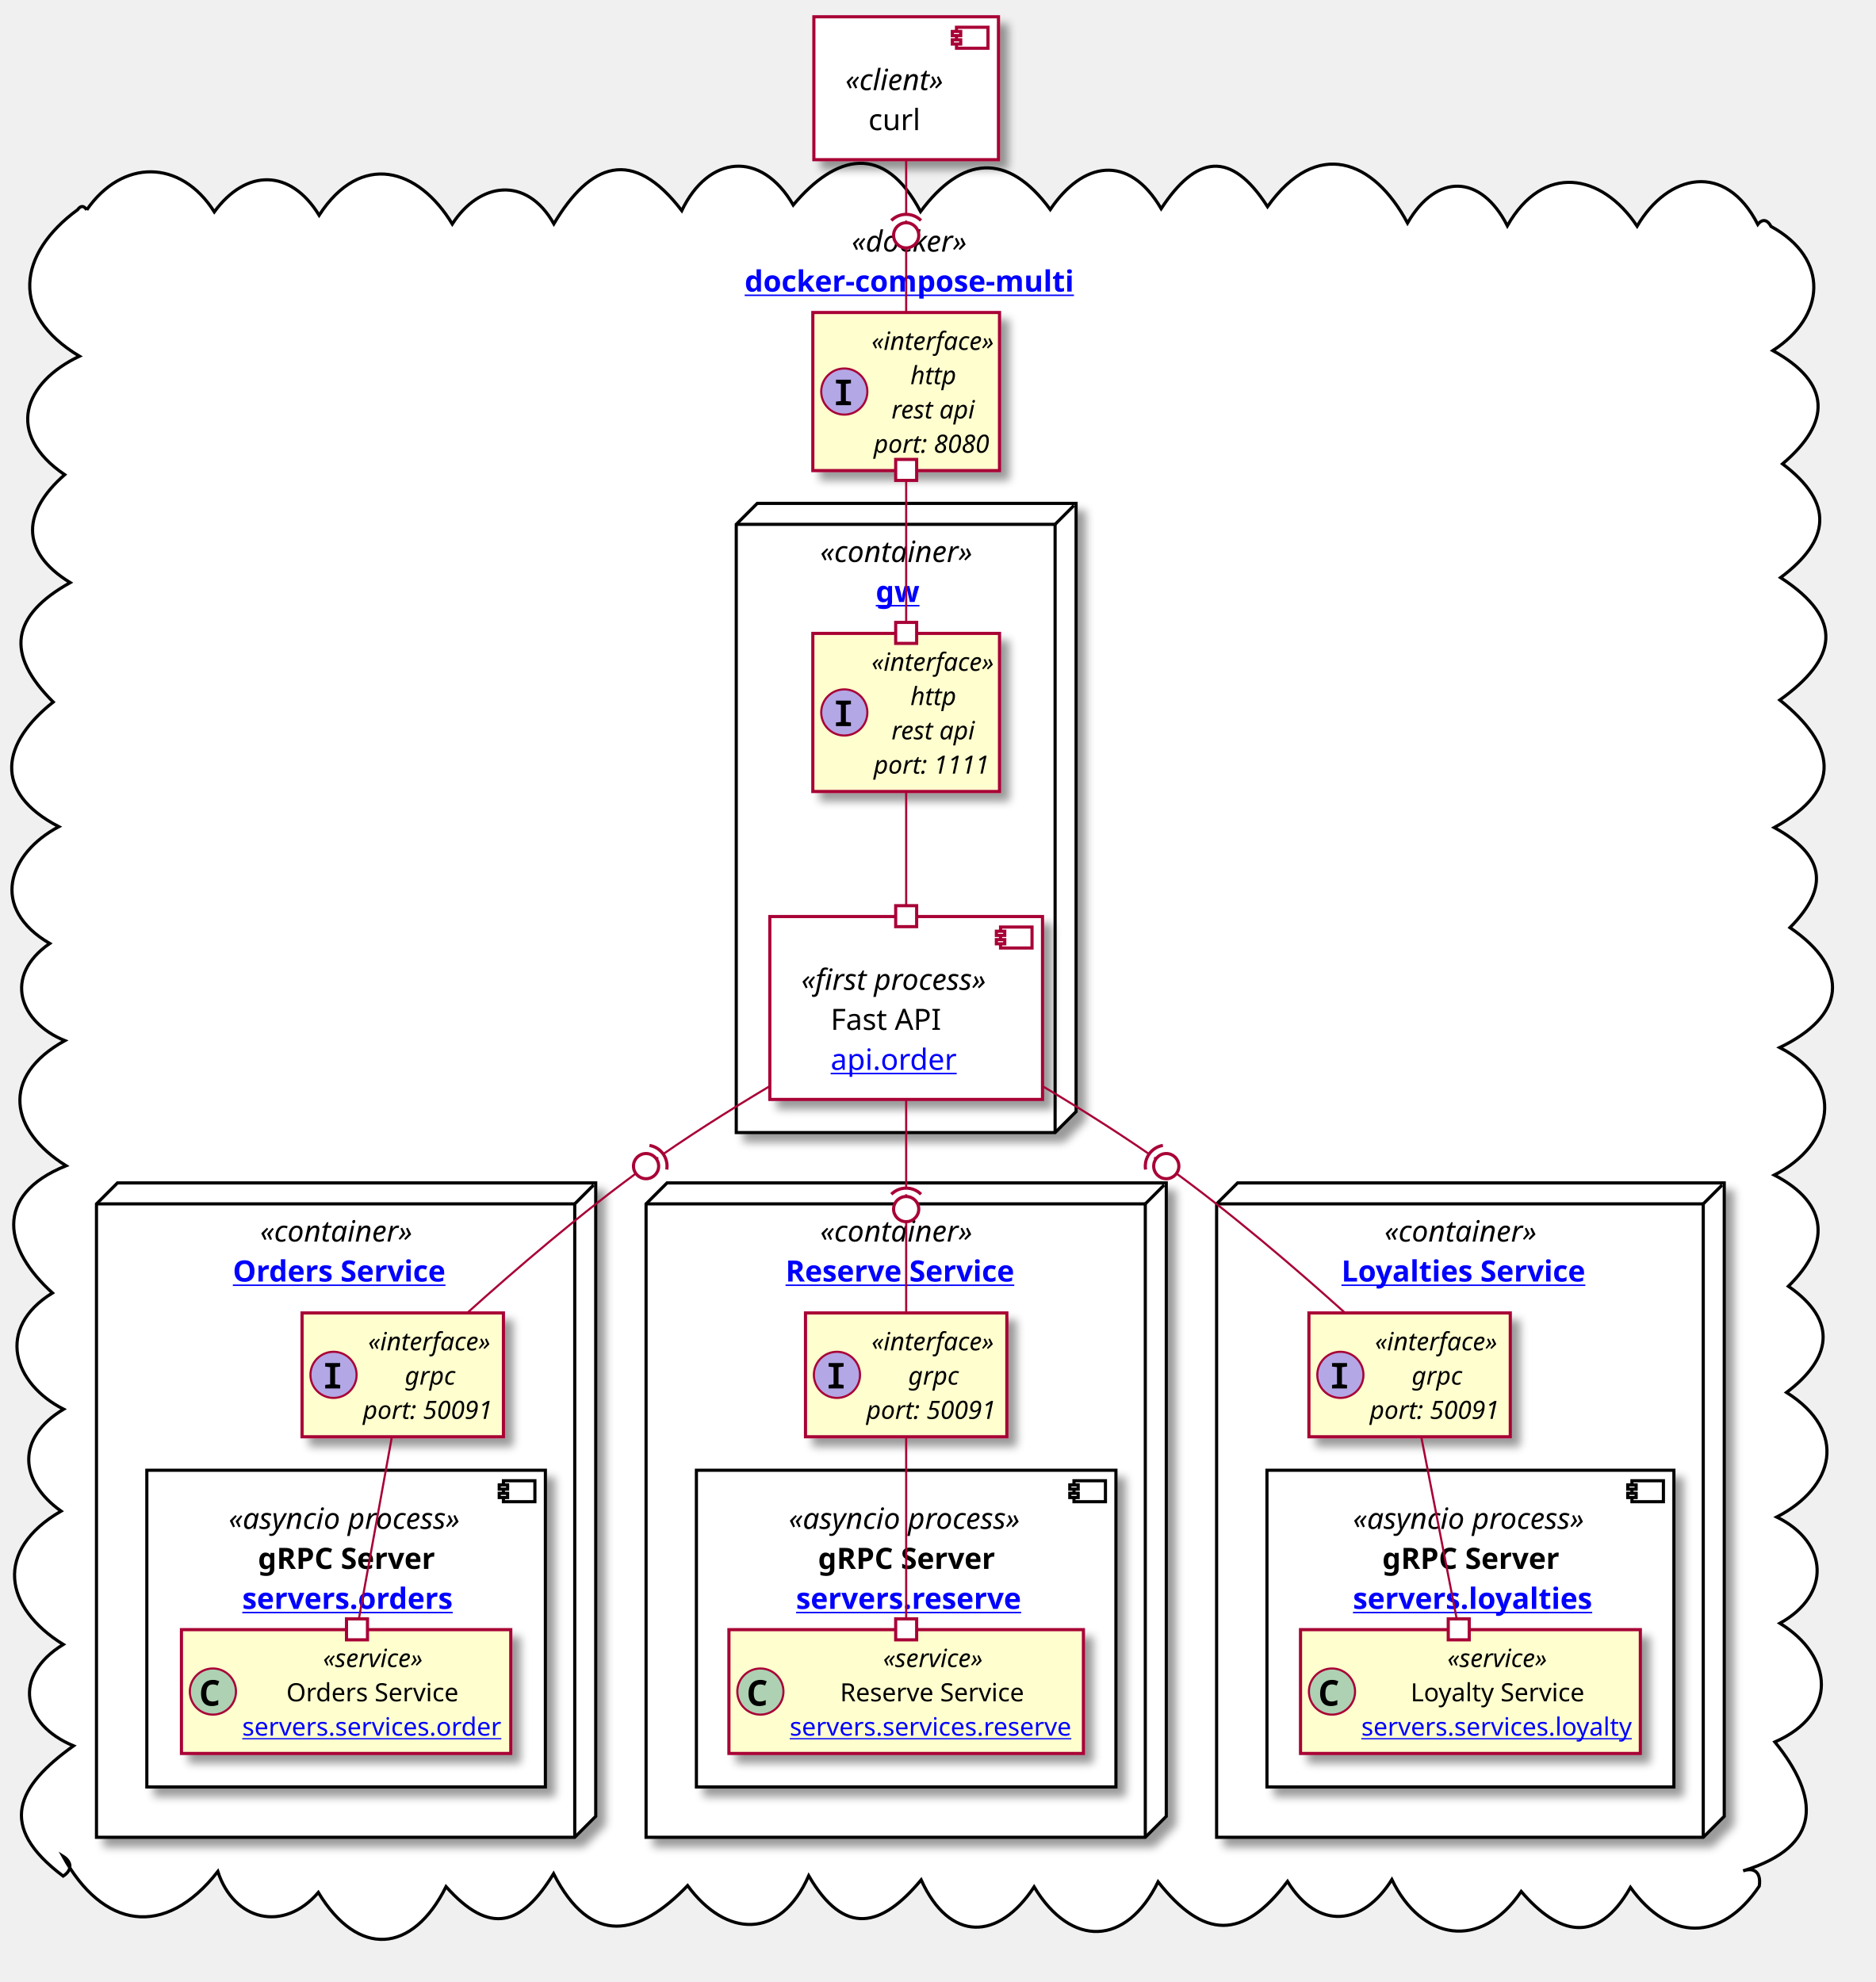
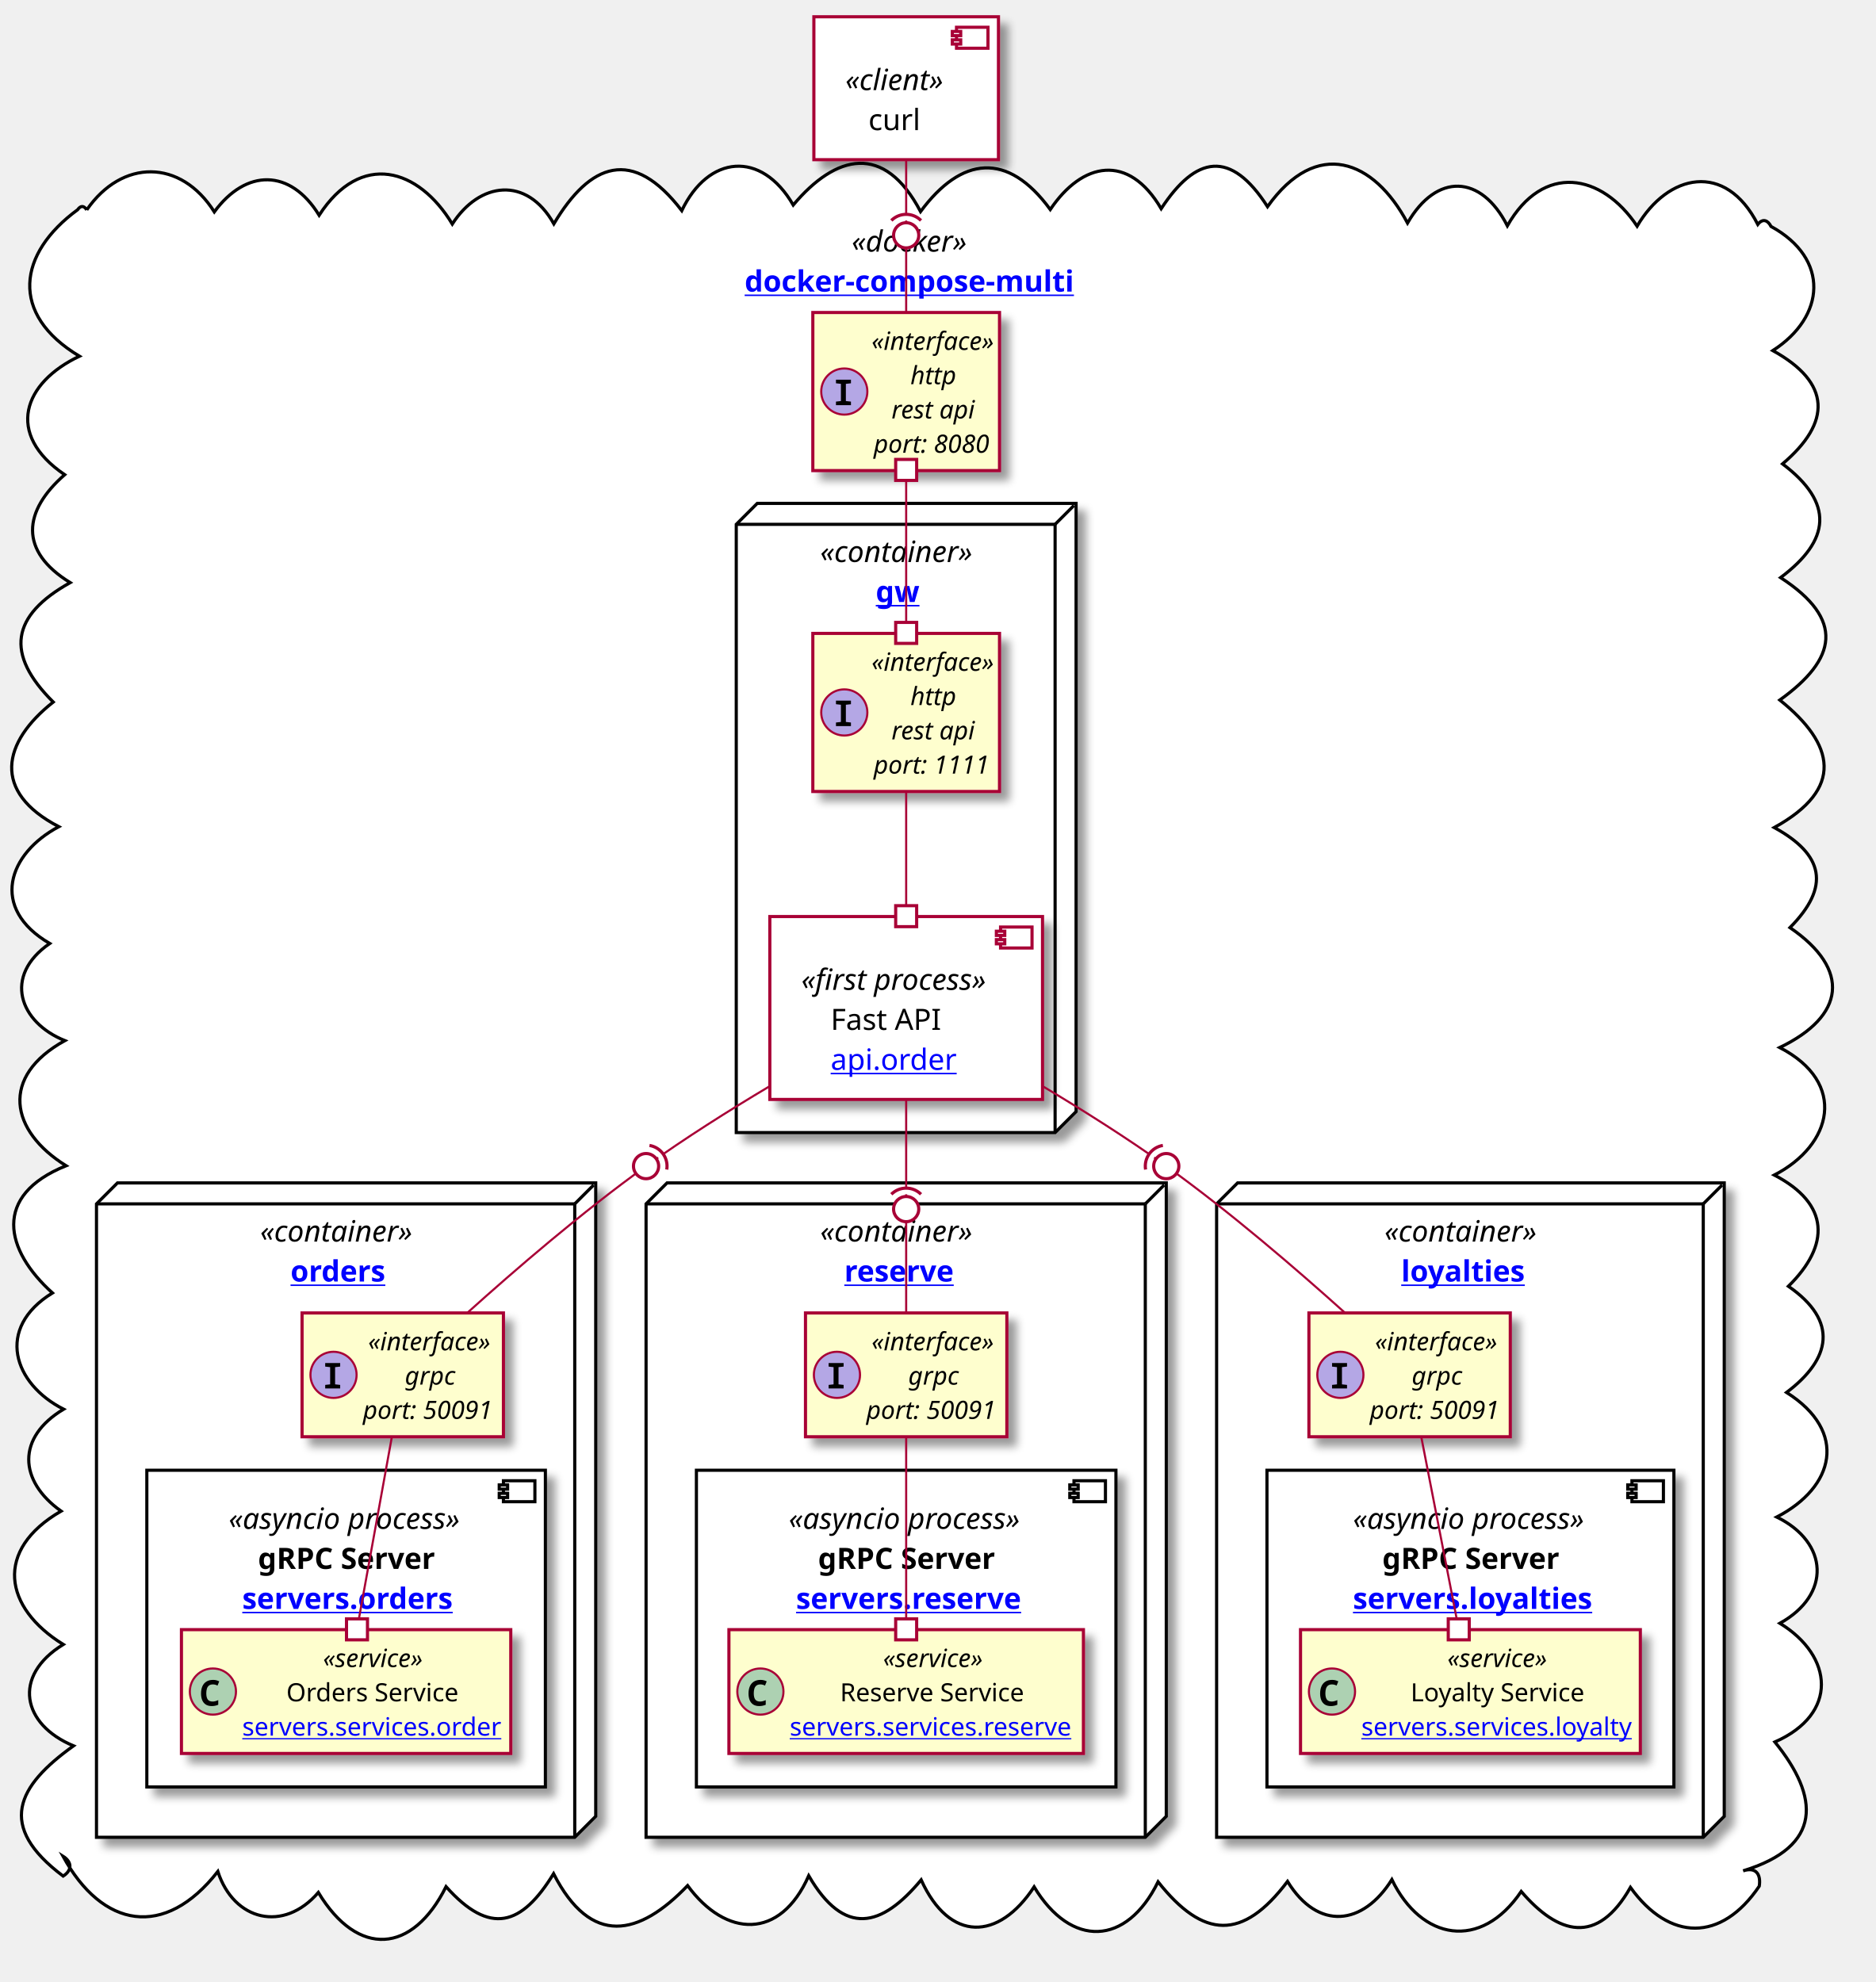
<svg xmlns="http://www.w3.org/2000/svg" xmlns:xlink="http://www.w3.org/1999/xlink" contentScriptType="application/ecmascript" contentStyleType="text/css" height="945px" preserveAspectRatio="none" style="width:894px;height:945px;" version="1.1" viewBox="0 0 894 945" width="894px" zoomAndPan="magnify">
  <defs>
-     <filter height="300%" id="f1m6lmgxzqk64t" width="300%" x="-1" y="-1">
+     <filter height="300%" id="f1jprphr8zmftk" width="300%" x="-1" y="-1">
      <feGaussianBlur result="blurOut" stdDeviation="2.0" />
      <feColorMatrix in="blurOut" result="blurOut2" type="matrix" values="0 0 0 0 0 0 0 0 0 0 0 0 0 0 0 0 0 0 .4 0" />
      <feOffset dx="4.0" dy="4.0" in="blurOut2" result="blurOut3" />
      <feBlend in="SourceGraphic" in2="blurOut3" mode="normal" />
    </filter>
  </defs>
  <g>
    <path d="M41.35,100.08 C58.166,75.749 86.126,75.666 102.171,101.023 C117.285,80.43 138.399,80.272 152.137,102.625 C172.074,71.937 199.48,80.139 215.627,106.82 C228.557,86.735 251.023,83.666 264.039,106.723 C281.306,77.746 301.6,69.8 325.019,100.43 C337.655,73.995 362.861,71.376 378.156,97.754 C398.472,73.607 421.48,67.832 438.86,100.871 C458.381,74.527 480.329,72.029 500.7,99.901 C515.954,77.215 537.937,72.832 553.57,99.496 C570.141,74.219 586.691,71.177 604.265,98.53 C627.747,65.571 654.928,76.104 671.01,106.345 C684.86,82.34 706.086,83.089 718.603,107.652 C735.667,77.65 763.563,82.488 780.462,107.835 C795.129,82.873 822.531,76.694 838,107 C840.407,103.923 842.813,105.053 844.306,107.962 C872.416,123.348 870.288,151.003 845.158,167.156 C873.067,182.572 873.147,201.359 849.795,221.175 C874.517,239.878 872.672,257.528 848.864,275.396 C879.566,295.382 875.765,314.154 848.489,333.768 C874.801,354.887 879.367,376.054 845.84,394.566 C869.368,407.472 872.786,422.62 853.333,442.276 C882.669,462.359 879.463,484.523 848.453,499.456 C880.97,516.292 873.552,545.976 845.873,560.257 C872.363,574.027 872.554,593.628 852.582,613.278 C876.691,629.976 872.792,647.99 851.707,663.907 C881.26,682.605 874.524,709.091 847.04,723.309 C871.813,735.479 873.077,760.345 848.532,773.969 C874.138,789.689 876.494,817.212 846.134,830.559 C867.449,856.794 869.068,880.392 831,892 C837.286,889.962 839.544,893.836 838.692,899.309 C820.621,926.069 795.853,925.707 777.285,899.891 C761.442,927.742 742.863,922.406 725.211,901.836 C705.91,930.33 677.57,925.145 663.548,896.172 C649.808,918.139 628.343,920.698 613.801,897.047 C592.385,925.395 573.684,924.495 552.096,897.237 C536.973,928.011 510.557,928.773 493,899.638 C476.026,925.485 452.676,926.126 439.139,896.312 C420.258,919.017 402.515,923.511 385.544,894.338 C371.91,925.205 345.968,923.813 327.806,899.036 C304.636,923.201 281.826,928.319 263.907,893.361 C248.733,918.131 233.643,923.093 212.646,899.538 C196.662,931.567 170.631,933.545 151.767,902.311 C135.174,921.604 111.504,915.833 103.847,892.31 C78.437,924.776 48.798,919.336 30,885 C34.331,887.714 34.501,891.69 30.108,894.504 C-1.739,870.595 8.194,851.641 35.05,832.403 C10.615,822.264 5.626,799.143 30.167,784.057 C1.771,766.506 -2.905,739.031 29.122,720.487 C8.813,705.994 7.908,685.333 30.318,671.891 C6.545,659.885 -2.439,633.383 25.005,616.467 C2.346,596.01 -3.773,570.072 31.494,555.813 C4.787,539.204 -0.178,513.317 30.921,496.153 C9.344,487.503 1.238,465.352 23.708,449.842 C-5.151,432.965 3.963,406.917 28.037,394.155 C-4.006,377.484 1.079,353.916 25.381,334.727 C2.271,311.746 5.343,293.491 33.467,277.786 C8.927,262.705 11.028,243.686 30.829,226.332 C2.206,206.868 11.25,182.415 37.873,169.838 C4.358,149.746 8.532,120.867 37,100 C38.476,97.946 39.952,97.919 41.35,100.08 " fill="#FFFFFF" style="stroke: #000000; stroke-width: 1.5;" />
    <text fill="#000000" font-family="sans-serif" font-size="14" font-style="italic" lengthAdjust="spacingAndGlyphs" textLength="56" x="406" y="119.966">«docker»</text>
    <a href="https://github.com/arootcom/grpc-fastapi/blob/day1/docker-compose-multi.yaml" target="_top" title="https://github.com/arootcom/grpc-fastapi/blob/day1/docker-compose-multi.yaml" xlink:actuate="onRequest" xlink:href="https://github.com/arootcom/grpc-fastapi/blob/day1/docker-compose-multi.yaml" xlink:show="new" xlink:title="https://github.com/arootcom/grpc-fastapi/blob/day1/docker-compose-multi.yaml" xlink:type="simple">
      <text fill="#0000FF" font-family="sans-serif" font-size="14" font-weight="bold" lengthAdjust="spacingAndGlyphs" text-decoration="underline" textLength="158" x="355" y="139.034">docker-compose-multi</text>
    </a>
-     <polygon fill="#FFFFFF" filter="url(#f1m6lmgxzqk64t)" points="351,250,361,240,513,240,513,530,503,540,351,540,351,250" style="stroke: #000000; stroke-width: 1.5;" />
+     <polygon fill="#FFFFFF" filter="url(#f1jprphr8zmftk)" points="351,250,361,240,513,240,513,530,503,540,351,540,351,250" style="stroke: #000000; stroke-width: 1.5;" />
    <line style="stroke: #000000; stroke-width: 1.5;" x1="503" x2="512" y1="250" y2="241" />
    <line style="stroke: #000000; stroke-width: 1.5;" x1="351" x2="503" y1="250" y2="250" />
    <line style="stroke: #000000; stroke-width: 1.5;" x1="503" x2="503" y1="250" y2="540" />
    <text fill="#000000" font-family="sans-serif" font-size="14" font-style="italic" lengthAdjust="spacingAndGlyphs" textLength="74" x="391" y="267.966">«container»</text>
    <a href="https://github.com/arootcom/grpc-fastapi/blob/day1/app/gw.py" target="_top" title="https://github.com/arootcom/grpc-fastapi/blob/day1/app/gw.py" xlink:actuate="onRequest" xlink:href="https://github.com/arootcom/grpc-fastapi/blob/day1/app/gw.py" xlink:show="new" xlink:title="https://github.com/arootcom/grpc-fastapi/blob/day1/app/gw.py" xlink:type="simple">
      <text fill="#0000FF" font-family="sans-serif" font-size="14" font-weight="bold" lengthAdjust="spacingAndGlyphs" text-decoration="underline" textLength="21" x="417.5" y="287.034">gw</text>
    </a>
-     <polygon fill="#FFFFFF" filter="url(#f1m6lmgxzqk64t)" points="46,574,56,564,284,564,284,866,274,876,46,876,46,574" style="stroke: #000000; stroke-width: 1.5;" />
+     <polygon fill="#FFFFFF" filter="url(#f1jprphr8zmftk)" points="46,574,56,564,284,564,284,866,274,876,46,876,46,574" style="stroke: #000000; stroke-width: 1.5;" />
    <line style="stroke: #000000; stroke-width: 1.5;" x1="274" x2="283" y1="574" y2="565" />
    <line style="stroke: #000000; stroke-width: 1.5;" x1="46" x2="274" y1="574" y2="574" />
    <line style="stroke: #000000; stroke-width: 1.5;" x1="274" x2="274" y1="574" y2="876" />
    <text fill="#000000" font-family="sans-serif" font-size="14" font-style="italic" lengthAdjust="spacingAndGlyphs" textLength="74" x="124" y="591.966">«container»</text>
    <a href="https://github.com/arootcom/grpc-fastapi/blob/day1/app/orders.py" target="_top" title="https://github.com/arootcom/grpc-fastapi/blob/day1/app/orders.py" xlink:actuate="onRequest" xlink:href="https://github.com/arootcom/grpc-fastapi/blob/day1/app/orders.py" xlink:show="new" xlink:title="https://github.com/arootcom/grpc-fastapi/blob/day1/app/orders.py" xlink:type="simple">
-       <text fill="#0000FF" font-family="sans-serif" font-size="14" font-weight="bold" lengthAdjust="spacingAndGlyphs" text-decoration="underline" textLength="100" x="111" y="611.034">Orders Service</text>
+       <text fill="#0000FF" font-family="sans-serif" font-size="14" font-weight="bold" lengthAdjust="spacingAndGlyphs" text-decoration="underline" textLength="45" x="138.5" y="611.034">orders</text>
    </a>
-     <rect fill="#FFFFFF" filter="url(#f1m6lmgxzqk64t)" height="151" style="stroke: #000000; stroke-width: 1.5;" width="190" x="70" y="701" />
+     <rect fill="#FFFFFF" filter="url(#f1jprphr8zmftk)" height="151" style="stroke: #000000; stroke-width: 1.5;" width="190" x="70" y="701" />
    <rect fill="#FFFFFF" height="10" style="stroke: #000000; stroke-width: 1.5;" width="15" x="240" y="706" />
    <rect fill="#FFFFFF" height="2" style="stroke: #000000; stroke-width: 1.5;" width="4" x="238" y="708" />
    <rect fill="#FFFFFF" height="2" style="stroke: #000000; stroke-width: 1.5;" width="4" x="238" y="712" />
    <text fill="#000000" font-family="sans-serif" font-size="14" font-style="italic" lengthAdjust="spacingAndGlyphs" textLength="112" x="109" y="728.966">«asyncio process»</text>
    <text fill="#000000" font-family="sans-serif" font-size="14" font-weight="bold" lengthAdjust="spacingAndGlyphs" textLength="84" x="123" y="748.034">gRPC Server</text>
    <a href="https://github.com/arootcom/grpc-fastapi/blob/day1/app/servers/orders.py" target="_top" title="https://github.com/arootcom/grpc-fastapi/blob/day1/app/servers/orders.py" xlink:actuate="onRequest" xlink:href="https://github.com/arootcom/grpc-fastapi/blob/day1/app/servers/orders.py" xlink:show="new" xlink:title="https://github.com/arootcom/grpc-fastapi/blob/day1/app/servers/orders.py" xlink:type="simple">
      <text fill="#0000FF" font-family="sans-serif" font-size="14" font-weight="bold" lengthAdjust="spacingAndGlyphs" text-decoration="underline" textLength="99" x="115.5" y="767.102">servers.orders</text>
    </a>
-     <polygon fill="#FFFFFF" filter="url(#f1m6lmgxzqk64t)" points="308,574,318,564,556,564,556,866,546,876,308,876,308,574" style="stroke: #000000; stroke-width: 1.5;" />
+     <polygon fill="#FFFFFF" filter="url(#f1jprphr8zmftk)" points="308,574,318,564,556,564,556,866,546,876,308,876,308,574" style="stroke: #000000; stroke-width: 1.5;" />
    <line style="stroke: #000000; stroke-width: 1.5;" x1="546" x2="555" y1="574" y2="565" />
    <line style="stroke: #000000; stroke-width: 1.5;" x1="308" x2="546" y1="574" y2="574" />
    <line style="stroke: #000000; stroke-width: 1.5;" x1="546" x2="546" y1="574" y2="876" />
    <text fill="#000000" font-family="sans-serif" font-size="14" font-style="italic" lengthAdjust="spacingAndGlyphs" textLength="74" x="391" y="591.966">«container»</text>
    <a href="https://github.com/arootcom/grpc-fastapi/blob/day1/app/reserve.py" target="_top" title="https://github.com/arootcom/grpc-fastapi/blob/day1/app/reserve.py" xlink:actuate="onRequest" xlink:href="https://github.com/arootcom/grpc-fastapi/blob/day1/app/reserve.py" xlink:show="new" xlink:title="https://github.com/arootcom/grpc-fastapi/blob/day1/app/reserve.py" xlink:type="simple">
-       <text fill="#0000FF" font-family="sans-serif" font-size="14" font-weight="bold" lengthAdjust="spacingAndGlyphs" text-decoration="underline" textLength="107" x="374.5" y="611.034">Reserve Service</text>
+       <text fill="#0000FF" font-family="sans-serif" font-size="14" font-weight="bold" lengthAdjust="spacingAndGlyphs" text-decoration="underline" textLength="51" x="402.5" y="611.034">reserve</text>
    </a>
-     <rect fill="#FFFFFF" filter="url(#f1m6lmgxzqk64t)" height="151" style="stroke: #000000; stroke-width: 1.5;" width="200" x="332" y="701" />
+     <rect fill="#FFFFFF" filter="url(#f1jprphr8zmftk)" height="151" style="stroke: #000000; stroke-width: 1.5;" width="200" x="332" y="701" />
    <rect fill="#FFFFFF" height="10" style="stroke: #000000; stroke-width: 1.5;" width="15" x="512" y="706" />
    <rect fill="#FFFFFF" height="2" style="stroke: #000000; stroke-width: 1.5;" width="4" x="510" y="708" />
    <rect fill="#FFFFFF" height="2" style="stroke: #000000; stroke-width: 1.5;" width="4" x="510" y="712" />
    <text fill="#000000" font-family="sans-serif" font-size="14" font-style="italic" lengthAdjust="spacingAndGlyphs" textLength="112" x="376" y="728.966">«asyncio process»</text>
    <text fill="#000000" font-family="sans-serif" font-size="14" font-weight="bold" lengthAdjust="spacingAndGlyphs" textLength="84" x="390" y="748.034">gRPC Server</text>
    <a href="https://github.com/arootcom/grpc-fastapi/blob/day1/app/servers/reserve.py" target="_top" title="https://github.com/arootcom/grpc-fastapi/blob/day1/app/servers/reserve.py" xlink:actuate="onRequest" xlink:href="https://github.com/arootcom/grpc-fastapi/blob/day1/app/servers/reserve.py" xlink:show="new" xlink:title="https://github.com/arootcom/grpc-fastapi/blob/day1/app/servers/reserve.py" xlink:type="simple">
      <text fill="#0000FF" font-family="sans-serif" font-size="14" font-weight="bold" lengthAdjust="spacingAndGlyphs" text-decoration="underline" textLength="105" x="379.5" y="767.102">servers.reserve</text>
    </a>
-     <polygon fill="#FFFFFF" filter="url(#f1m6lmgxzqk64t)" points="580,574,590,564,822,564,822,866,812,876,580,876,580,574" style="stroke: #000000; stroke-width: 1.5;" />
+     <polygon fill="#FFFFFF" filter="url(#f1jprphr8zmftk)" points="580,574,590,564,822,564,822,866,812,876,580,876,580,574" style="stroke: #000000; stroke-width: 1.5;" />
    <line style="stroke: #000000; stroke-width: 1.5;" x1="812" x2="821" y1="574" y2="565" />
    <line style="stroke: #000000; stroke-width: 1.5;" x1="580" x2="812" y1="574" y2="574" />
    <line style="stroke: #000000; stroke-width: 1.5;" x1="812" x2="812" y1="574" y2="876" />
    <text fill="#000000" font-family="sans-serif" font-size="14" font-style="italic" lengthAdjust="spacingAndGlyphs" textLength="74" x="660" y="591.966">«container»</text>
    <a href="https://github.com/arootcom/grpc-fastapi/blob/day1/app/loyalties.py" target="_top" title="https://github.com/arootcom/grpc-fastapi/blob/day1/app/loyalties.py" xlink:actuate="onRequest" xlink:href="https://github.com/arootcom/grpc-fastapi/blob/day1/app/loyalties.py" xlink:show="new" xlink:title="https://github.com/arootcom/grpc-fastapi/blob/day1/app/loyalties.py" xlink:type="simple">
-       <text fill="#0000FF" font-family="sans-serif" font-size="14" font-weight="bold" lengthAdjust="spacingAndGlyphs" text-decoration="underline" textLength="115" x="639.5" y="611.034">Loyalties Service</text>
+       <text fill="#0000FF" font-family="sans-serif" font-size="14" font-weight="bold" lengthAdjust="spacingAndGlyphs" text-decoration="underline" textLength="58" x="668" y="611.034">loyalties</text>
    </a>
-     <rect fill="#FFFFFF" filter="url(#f1m6lmgxzqk64t)" height="151" style="stroke: #000000; stroke-width: 1.5;" width="194" x="604" y="701" />
+     <rect fill="#FFFFFF" filter="url(#f1jprphr8zmftk)" height="151" style="stroke: #000000; stroke-width: 1.5;" width="194" x="604" y="701" />
    <rect fill="#FFFFFF" height="10" style="stroke: #000000; stroke-width: 1.5;" width="15" x="778" y="706" />
    <rect fill="#FFFFFF" height="2" style="stroke: #000000; stroke-width: 1.5;" width="4" x="776" y="708" />
    <rect fill="#FFFFFF" height="2" style="stroke: #000000; stroke-width: 1.5;" width="4" x="776" y="712" />
    <text fill="#000000" font-family="sans-serif" font-size="14" font-style="italic" lengthAdjust="spacingAndGlyphs" textLength="112" x="645" y="728.966">«asyncio process»</text>
    <text fill="#000000" font-family="sans-serif" font-size="14" font-weight="bold" lengthAdjust="spacingAndGlyphs" textLength="84" x="659" y="748.034">gRPC Server</text>
    <a href="https://github.com/arootcom/grpc-fastapi/blob/day1/app/servers/loyalties.py" target="_top" title="https://github.com/arootcom/grpc-fastapi/blob/day1/app/servers/loyalties.py" xlink:actuate="onRequest" xlink:href="https://github.com/arootcom/grpc-fastapi/blob/day1/app/servers/loyalties.py" xlink:show="new" xlink:title="https://github.com/arootcom/grpc-fastapi/blob/day1/app/servers/loyalties.py" xlink:type="simple">
      <text fill="#0000FF" font-family="sans-serif" font-size="14" font-weight="bold" lengthAdjust="spacingAndGlyphs" text-decoration="underline" textLength="112" x="645" y="767.102">servers.loyalties</text>
    </a>
-     <rect fill="#FFFFFF" filter="url(#f1m6lmgxzqk64t)" height="68.136" style="stroke: #A80036; stroke-width: 1.5;" width="88" x="388" y="8" />
+     <rect fill="#FFFFFF" filter="url(#f1jprphr8zmftk)" height="68.136" style="stroke: #A80036; stroke-width: 1.5;" width="88" x="388" y="8" />
    <rect fill="#FFFFFF" height="10" style="stroke: #A80036; stroke-width: 1.5;" width="15" x="456" y="13" />
    <rect fill="#FFFFFF" height="2" style="stroke: #A80036; stroke-width: 1.5;" width="4" x="454" y="15" />
    <rect fill="#FFFFFF" height="2" style="stroke: #A80036; stroke-width: 1.5;" width="4" x="454" y="19" />
    <text fill="#000000" font-family="sans-serif" font-size="14" font-style="italic" lengthAdjust="spacingAndGlyphs" textLength="48" x="403" y="42.966">«client»</text>
    <text fill="#000000" font-family="sans-serif" font-size="14" lengthAdjust="spacingAndGlyphs" textLength="26" x="414" y="62.034">curl</text>
-     <rect fill="#FEFECE" filter="url(#f1m6lmgxzqk64t)" height="75.376" id="local_http" style="stroke: #A80036; stroke-width: 1.5;" width="89" x="387.5" y="149" />
+     <rect fill="#FEFECE" filter="url(#f1jprphr8zmftk)" height="75.376" id="local_http" style="stroke: #A80036; stroke-width: 1.5;" width="89" x="387.5" y="149" />
    <ellipse cx="402.5" cy="186.688" fill="#B4A7E5" rx="11" ry="11" style="stroke: #A80036; stroke-width: 1.0;" />
    <path d="M398.531,193.188 L398.531,191.485 L400.891,191.22 L400.891,183.016 L398.531,182.751 L398.531,181.048 L405.672,181.048 L405.672,182.751 L403.25,183.016 L403.25,191.22 L405.672,191.485 L405.672,193.188 L398.531,193.188 Z " />
    <text fill="#000000" font-family="sans-serif" font-size="12" font-style="italic" lengthAdjust="spacingAndGlyphs" textLength="59" x="415.5" y="166.828">«interface»</text>
    <text fill="#000000" font-family="sans-serif" font-size="12" font-style="italic" lengthAdjust="spacingAndGlyphs" textLength="22" x="434" y="183.172">http</text>
    <text fill="#000000" font-family="sans-serif" font-size="12" font-style="italic" lengthAdjust="spacingAndGlyphs" textLength="40" x="425" y="199.516">rest api</text>
    <text fill="#000000" font-family="sans-serif" font-size="12" font-style="italic" lengthAdjust="spacingAndGlyphs" textLength="57" x="416.5" y="215.86">port: 8080</text>
-     <rect fill="#FEFECE" filter="url(#f1m6lmgxzqk64t)" height="75.376" id="http" style="stroke: #A80036; stroke-width: 1.5;" width="89" x="387.5" y="302" />
+     <rect fill="#FEFECE" filter="url(#f1jprphr8zmftk)" height="75.376" id="http" style="stroke: #A80036; stroke-width: 1.5;" width="89" x="387.5" y="302" />
    <ellipse cx="402.5" cy="339.688" fill="#B4A7E5" rx="11" ry="11" style="stroke: #A80036; stroke-width: 1.0;" />
    <path d="M398.531,346.188 L398.531,344.485 L400.891,344.219 L400.891,336.016 L398.531,335.751 L398.531,334.048 L405.672,334.048 L405.672,335.751 L403.25,336.016 L403.25,344.219 L405.672,344.485 L405.672,346.188 L398.531,346.188 Z " />
    <text fill="#000000" font-family="sans-serif" font-size="12" font-style="italic" lengthAdjust="spacingAndGlyphs" textLength="59" x="415.5" y="319.828">«interface»</text>
    <text fill="#000000" font-family="sans-serif" font-size="12" font-style="italic" lengthAdjust="spacingAndGlyphs" textLength="22" x="434" y="336.172">http</text>
    <text fill="#000000" font-family="sans-serif" font-size="12" font-style="italic" lengthAdjust="spacingAndGlyphs" textLength="40" x="425" y="352.516">rest api</text>
    <text fill="#000000" font-family="sans-serif" font-size="12" font-style="italic" lengthAdjust="spacingAndGlyphs" textLength="57" x="416.5" y="368.86">port: 1111</text>
-     <rect fill="#FFFFFF" filter="url(#f1m6lmgxzqk64t)" height="87.204" style="stroke: #A80036; stroke-width: 1.5;" width="130" x="367" y="437" />
+     <rect fill="#FFFFFF" filter="url(#f1jprphr8zmftk)" height="87.204" style="stroke: #A80036; stroke-width: 1.5;" width="130" x="367" y="437" />
    <rect fill="#FFFFFF" height="10" style="stroke: #A80036; stroke-width: 1.5;" width="15" x="477" y="442" />
    <rect fill="#FFFFFF" height="2" style="stroke: #A80036; stroke-width: 1.5;" width="4" x="475" y="444" />
    <rect fill="#FFFFFF" height="2" style="stroke: #A80036; stroke-width: 1.5;" width="4" x="475" y="448" />
    <text fill="#000000" font-family="sans-serif" font-size="14" font-style="italic" lengthAdjust="spacingAndGlyphs" textLength="90" x="382" y="471.966">«first process»</text>
    <text fill="#000000" font-family="sans-serif" font-size="14" lengthAdjust="spacingAndGlyphs" textLength="53" x="396" y="491.034">Fast API</text>
    <a href="https://github.com/arootcom/grpc-fastapi/blob/day1/app/api/order.py" target="_top" title="https://github.com/arootcom/grpc-fastapi/blob/day1/app/api/order.py" xlink:actuate="onRequest" xlink:href="https://github.com/arootcom/grpc-fastapi/blob/day1/app/api/order.py" xlink:show="new" xlink:title="https://github.com/arootcom/grpc-fastapi/blob/day1/app/api/order.py" xlink:type="simple">
      <text fill="#0000FF" font-family="sans-serif" font-size="14" lengthAdjust="spacingAndGlyphs" text-decoration="underline" textLength="62" x="396" y="510.102">api.order</text>
    </a>
-     <rect fill="#FEFECE" filter="url(#f1m6lmgxzqk64t)" height="59.032" id="orders_grpc" style="stroke: #A80036; stroke-width: 1.5;" width="96" x="144" y="626" />
+     <rect fill="#FEFECE" filter="url(#f1jprphr8zmftk)" height="59.032" id="orders_grpc" style="stroke: #A80036; stroke-width: 1.5;" width="96" x="144" y="626" />
    <ellipse cx="159" cy="655.516" fill="#B4A7E5" rx="11" ry="11" style="stroke: #A80036; stroke-width: 1.0;" />
    <path d="M155.031,662.016 L155.031,660.313 L157.391,660.047 L157.391,651.844 L155.031,651.579 L155.031,649.875 L162.172,649.875 L162.172,651.579 L159.75,651.844 L159.75,660.047 L162.172,660.313 L162.172,662.016 L155.031,662.016 Z " />
    <text fill="#000000" font-family="sans-serif" font-size="12" font-style="italic" lengthAdjust="spacingAndGlyphs" textLength="59" x="175.5" y="643.828">«interface»</text>
    <text fill="#000000" font-family="sans-serif" font-size="12" font-style="italic" lengthAdjust="spacingAndGlyphs" textLength="24" x="193" y="660.172">grpc</text>
    <text fill="#000000" font-family="sans-serif" font-size="12" font-style="italic" lengthAdjust="spacingAndGlyphs" textLength="64" x="173" y="676.516">port: 50091</text>
-     <rect fill="#FEFECE" filter="url(#f1m6lmgxzqk64t)" height="59.032" id="orders" style="stroke: #A80036; stroke-width: 1.5;" width="157" x="86.5" y="777" />
+     <rect fill="#FEFECE" filter="url(#f1jprphr8zmftk)" height="59.032" id="orders" style="stroke: #A80036; stroke-width: 1.5;" width="157" x="86.5" y="777" />
    <ellipse cx="101.5" cy="806.516" fill="#ADD1B2" rx="11" ry="11" style="stroke: #A80036; stroke-width: 1.0;" />
    <path d="M100.969,813.438 Q99.219,813.438 98.078,812.704 Q96.953,811.954 96.391,810.61 Q95.844,809.25 95.844,807.454 Q95.844,805.422 96.5,803.969 Q97.156,802.516 98.438,801.735 Q99.719,800.954 101.594,800.954 Q102.484,800.954 103.156,801.141 Q103.828,801.313 104.516,801.657 L103.703,803.672 Q103.078,803.36 102.531,803.235 Q102,803.11 101.516,803.11 Q100.344,803.11 99.641,803.641 Q98.938,804.172 98.641,805.125 Q98.344,806.079 98.344,807.344 Q98.344,809.36 99.062,810.329 Q99.781,811.282 101.375,811.282 Q101.969,811.282 102.594,811.125 Q103.219,810.969 104.047,810.594 L104.047,812.813 Q103.312,813.125 102.516,813.282 Q101.734,813.438 100.969,813.438 Z " />
    <text fill="#000000" font-family="sans-serif" font-size="12" font-style="italic" lengthAdjust="spacingAndGlyphs" textLength="48" x="154" y="794.828">«service»</text>
    <text fill="#000000" font-family="sans-serif" font-size="12" lengthAdjust="spacingAndGlyphs" textLength="83" x="136.5" y="811.172">Orders Service</text>
    <a href="https://github.com/arootcom/grpc-fastapi/blob/day1/app/servers/services/order.py" target="_top" title="https://github.com/arootcom/grpc-fastapi/blob/day1/app/servers/services/order.py" xlink:actuate="onRequest" xlink:href="https://github.com/arootcom/grpc-fastapi/blob/day1/app/servers/services/order.py" xlink:show="new" xlink:title="https://github.com/arootcom/grpc-fastapi/blob/day1/app/servers/services/order.py" xlink:type="simple">
      <text fill="#0000FF" font-family="sans-serif" font-size="12" lengthAdjust="spacingAndGlyphs" text-decoration="underline" textLength="125" x="115.5" y="827.516">servers.services.order</text>
    </a>
-     <rect fill="#FEFECE" filter="url(#f1m6lmgxzqk64t)" height="59.032" id="reserve_grpc" style="stroke: #A80036; stroke-width: 1.5;" width="96" x="384" y="626" />
+     <rect fill="#FEFECE" filter="url(#f1jprphr8zmftk)" height="59.032" id="reserve_grpc" style="stroke: #A80036; stroke-width: 1.5;" width="96" x="384" y="626" />
    <ellipse cx="399" cy="655.516" fill="#B4A7E5" rx="11" ry="11" style="stroke: #A80036; stroke-width: 1.0;" />
    <path d="M395.031,662.016 L395.031,660.313 L397.391,660.047 L397.391,651.844 L395.031,651.579 L395.031,649.875 L402.172,649.875 L402.172,651.579 L399.75,651.844 L399.75,660.047 L402.172,660.313 L402.172,662.016 L395.031,662.016 Z " />
    <text fill="#000000" font-family="sans-serif" font-size="12" font-style="italic" lengthAdjust="spacingAndGlyphs" textLength="59" x="415.5" y="643.828">«interface»</text>
    <text fill="#000000" font-family="sans-serif" font-size="12" font-style="italic" lengthAdjust="spacingAndGlyphs" textLength="24" x="433" y="660.172">grpc</text>
    <text fill="#000000" font-family="sans-serif" font-size="12" font-style="italic" lengthAdjust="spacingAndGlyphs" textLength="64" x="413" y="676.516">port: 50091</text>
-     <rect fill="#FEFECE" filter="url(#f1m6lmgxzqk64t)" height="59.032" id="reserve" style="stroke: #A80036; stroke-width: 1.5;" width="169" x="347.5" y="777" />
+     <rect fill="#FEFECE" filter="url(#f1jprphr8zmftk)" height="59.032" id="reserve" style="stroke: #A80036; stroke-width: 1.5;" width="169" x="347.5" y="777" />
    <ellipse cx="362.5" cy="806.516" fill="#ADD1B2" rx="11" ry="11" style="stroke: #A80036; stroke-width: 1.0;" />
    <path d="M361.969,813.438 Q360.219,813.438 359.078,812.704 Q357.953,811.954 357.391,810.61 Q356.844,809.25 356.844,807.454 Q356.844,805.422 357.5,803.969 Q358.156,802.516 359.438,801.735 Q360.719,800.954 362.594,800.954 Q363.484,800.954 364.156,801.141 Q364.828,801.313 365.516,801.657 L364.703,803.672 Q364.078,803.36 363.531,803.235 Q363,803.11 362.516,803.11 Q361.344,803.11 360.641,803.641 Q359.938,804.172 359.641,805.125 Q359.344,806.079 359.344,807.344 Q359.344,809.36 360.062,810.329 Q360.781,811.282 362.375,811.282 Q362.969,811.282 363.594,811.125 Q364.219,810.969 365.047,810.594 L365.047,812.813 Q364.312,813.125 363.516,813.282 Q362.734,813.438 361.969,813.438 Z " />
    <text fill="#000000" font-family="sans-serif" font-size="12" font-style="italic" lengthAdjust="spacingAndGlyphs" textLength="48" x="421" y="794.828">«service»</text>
    <text fill="#000000" font-family="sans-serif" font-size="12" lengthAdjust="spacingAndGlyphs" textLength="89" x="400.5" y="811.172">Reserve Service</text>
    <a href="https://github.com/arootcom/grpc-fastapi/blob/day1/app/servers/services/reserve.py" target="_top" title="https://github.com/arootcom/grpc-fastapi/blob/day1/app/servers/services/reserve.py" xlink:actuate="onRequest" xlink:href="https://github.com/arootcom/grpc-fastapi/blob/day1/app/servers/services/reserve.py" xlink:show="new" xlink:title="https://github.com/arootcom/grpc-fastapi/blob/day1/app/servers/services/reserve.py" xlink:type="simple">
      <text fill="#0000FF" font-family="sans-serif" font-size="12" lengthAdjust="spacingAndGlyphs" text-decoration="underline" textLength="137" x="376.5" y="827.516">servers.services.reserve</text>
    </a>
-     <rect fill="#FEFECE" filter="url(#f1m6lmgxzqk64t)" height="59.032" id="loyalty_grpc" style="stroke: #A80036; stroke-width: 1.5;" width="96" x="624" y="626" />
+     <rect fill="#FEFECE" filter="url(#f1jprphr8zmftk)" height="59.032" id="loyalty_grpc" style="stroke: #A80036; stroke-width: 1.5;" width="96" x="624" y="626" />
    <ellipse cx="639" cy="655.516" fill="#B4A7E5" rx="11" ry="11" style="stroke: #A80036; stroke-width: 1.0;" />
    <path d="M635.031,662.016 L635.031,660.313 L637.391,660.047 L637.391,651.844 L635.031,651.579 L635.031,649.875 L642.172,649.875 L642.172,651.579 L639.75,651.844 L639.75,660.047 L642.172,660.313 L642.172,662.016 L635.031,662.016 Z " />
    <text fill="#000000" font-family="sans-serif" font-size="12" font-style="italic" lengthAdjust="spacingAndGlyphs" textLength="59" x="655.5" y="643.828">«interface»</text>
    <text fill="#000000" font-family="sans-serif" font-size="12" font-style="italic" lengthAdjust="spacingAndGlyphs" textLength="24" x="673" y="660.172">grpc</text>
    <text fill="#000000" font-family="sans-serif" font-size="12" font-style="italic" lengthAdjust="spacingAndGlyphs" textLength="64" x="653" y="676.516">port: 50091</text>
-     <rect fill="#FEFECE" filter="url(#f1m6lmgxzqk64t)" height="59.032" id="loyalty" style="stroke: #A80036; stroke-width: 1.5;" width="162" x="620" y="777" />
+     <rect fill="#FEFECE" filter="url(#f1jprphr8zmftk)" height="59.032" id="loyalty" style="stroke: #A80036; stroke-width: 1.5;" width="162" x="620" y="777" />
    <ellipse cx="635" cy="806.516" fill="#ADD1B2" rx="11" ry="11" style="stroke: #A80036; stroke-width: 1.0;" />
    <path d="M634.469,813.438 Q632.719,813.438 631.578,812.704 Q630.453,811.954 629.891,810.61 Q629.344,809.25 629.344,807.454 Q629.344,805.422 630,803.969 Q630.656,802.516 631.938,801.735 Q633.219,800.954 635.094,800.954 Q635.984,800.954 636.656,801.141 Q637.328,801.313 638.016,801.657 L637.203,803.672 Q636.578,803.36 636.031,803.235 Q635.5,803.11 635.016,803.11 Q633.844,803.11 633.141,803.641 Q632.438,804.172 632.141,805.125 Q631.844,806.079 631.844,807.344 Q631.844,809.36 632.562,810.329 Q633.281,811.282 634.875,811.282 Q635.469,811.282 636.094,811.125 Q636.719,810.969 637.547,810.594 L637.547,812.813 Q636.812,813.125 636.016,813.282 Q635.234,813.438 634.469,813.438 Z " />
    <text fill="#000000" font-family="sans-serif" font-size="12" font-style="italic" lengthAdjust="spacingAndGlyphs" textLength="48" x="690" y="794.828">«service»</text>
    <text fill="#000000" font-family="sans-serif" font-size="12" lengthAdjust="spacingAndGlyphs" textLength="83" x="672.5" y="811.172">Loyalty Service</text>
    <a href="https://github.com/arootcom/grpc-fastapi/blob/day1/app/servers/services/loyalty.py" target="_top" title="https://github.com/arootcom/grpc-fastapi/blob/day1/app/servers/services/loyalty.py" xlink:actuate="onRequest" xlink:href="https://github.com/arootcom/grpc-fastapi/blob/day1/app/servers/services/loyalty.py" xlink:show="new" xlink:title="https://github.com/arootcom/grpc-fastapi/blob/day1/app/servers/services/loyalty.py" xlink:type="simple">
      <text fill="#0000FF" font-family="sans-serif" font-size="12" lengthAdjust="spacingAndGlyphs" text-decoration="underline" textLength="130" x="649" y="827.516">servers.services.loyalty</text>
    </a>
    <path d="M432,76.05 C432,97.84 432,126.39 432,148.87 " fill="none" id="curl-local_http" style="stroke: #A80036; stroke-width: 1.0;" />
    <path d="M439.071,105.13 A10,10 0 0 0 424.929 105.13" fill="#FFFFFF" style="stroke: #A80036; stroke-width: 1.5;" />
    <ellipse cx="432" cy="112.201" fill="#FFFFFF" rx="6" ry="6" style="stroke: #A80036; stroke-width: 1.5;" />
    <path d="M432,229.12 C432,250.1 432,275.48 432,296.51 " fill="none" id="local_http-http" style="stroke: #A80036; stroke-width: 1.0;" />
    <rect fill="#FFFFFF" height="10" style="stroke: #A80036; stroke-width: 1.5;" width="10" x="427" y="296.76" />
    <rect fill="#FFFFFF" height="10" style="stroke: #A80036; stroke-width: 1.5;" width="10" x="427" y="219.05" />
    <path d="M432,377.02 C432,393.64 432,413.54 432,431.36 " fill="none" id="http-&gt;api" style="stroke: #A80036; stroke-width: 1.0;" />
    <rect fill="#FFFFFF" height="10" style="stroke: #A80036; stroke-width: 1.5;" width="10" x="427" y="431.82" />
    <path d="M366.69,518.04 C347.37,529.55 326.47,542.75 308,556 C277.74,577.72 245.62,605.4 222.87,625.88 " fill="none" id="api-orders_grpc" style="stroke: #A80036; stroke-width: 1.0;" />
    <path d="M317.867,557.624 A10,10 0 0 0 309.624 546.133" fill="#FFFFFF" style="stroke: #A80036; stroke-width: 1.5;" />
    <ellipse cx="308" cy="556" fill="#FFFFFF" rx="6" ry="6" style="stroke: #A80036; stroke-width: 1.5;" />
    <path d="M186.79,685.23 C182.31,709.96 175.84,745.69 171.11,771.78 " fill="none" id="orders_grpc-&gt;orders" style="stroke: #A80036; stroke-width: 1.0;" />
    <rect fill="#FFFFFF" height="10" style="stroke: #A80036; stroke-width: 1.5;" width="10" x="165.19" y="771.86" />
    <path d="M432,524.26 C432,555.88 432,598.08 432,625.76 " fill="none" id="api-reserve_grpc" style="stroke: #A80036; stroke-width: 1.0;" />
    <path d="M439.071,569.416 A10,10 0 0 0 424.929 569.416" fill="#FFFFFF" style="stroke: #A80036; stroke-width: 1.5;" />
    <ellipse cx="432" cy="576.487" fill="#FFFFFF" rx="6" ry="6" style="stroke: #A80036; stroke-width: 1.5;" />
    <path d="M432,685.23 C432,709.96 432,745.69 432,771.78 " fill="none" id="reserve_grpc-&gt;reserve" style="stroke: #A80036; stroke-width: 1.0;" />
    <rect fill="#FFFFFF" height="10" style="stroke: #A80036; stroke-width: 1.5;" width="10" x="427" y="771.86" />
    <path d="M497.31,518.04 C516.63,529.55 537.53,542.75 556,556 C586.26,577.72 618.38,605.4 641.13,625.88 " fill="none" id="api-loyalty_grpc" style="stroke: #A80036; stroke-width: 1.0;" />
    <path d="M554.376,546.133 A10,10 0 0 0 546.133 557.624" fill="#FFFFFF" style="stroke: #A80036; stroke-width: 1.5;" />
    <ellipse cx="556" cy="556" fill="#FFFFFF" rx="6" ry="6" style="stroke: #A80036; stroke-width: 1.5;" />
    <path d="M677.59,685.23 C682.41,709.96 689.36,745.69 694.44,771.78 " fill="none" id="loyalty_grpc-&gt;loyalty" style="stroke: #A80036; stroke-width: 1.0;" />
    <rect fill="#FFFFFF" height="10" style="stroke: #A80036; stroke-width: 1.5;" width="10" x="690.43" y="771.86" />
  </g>
</svg>
